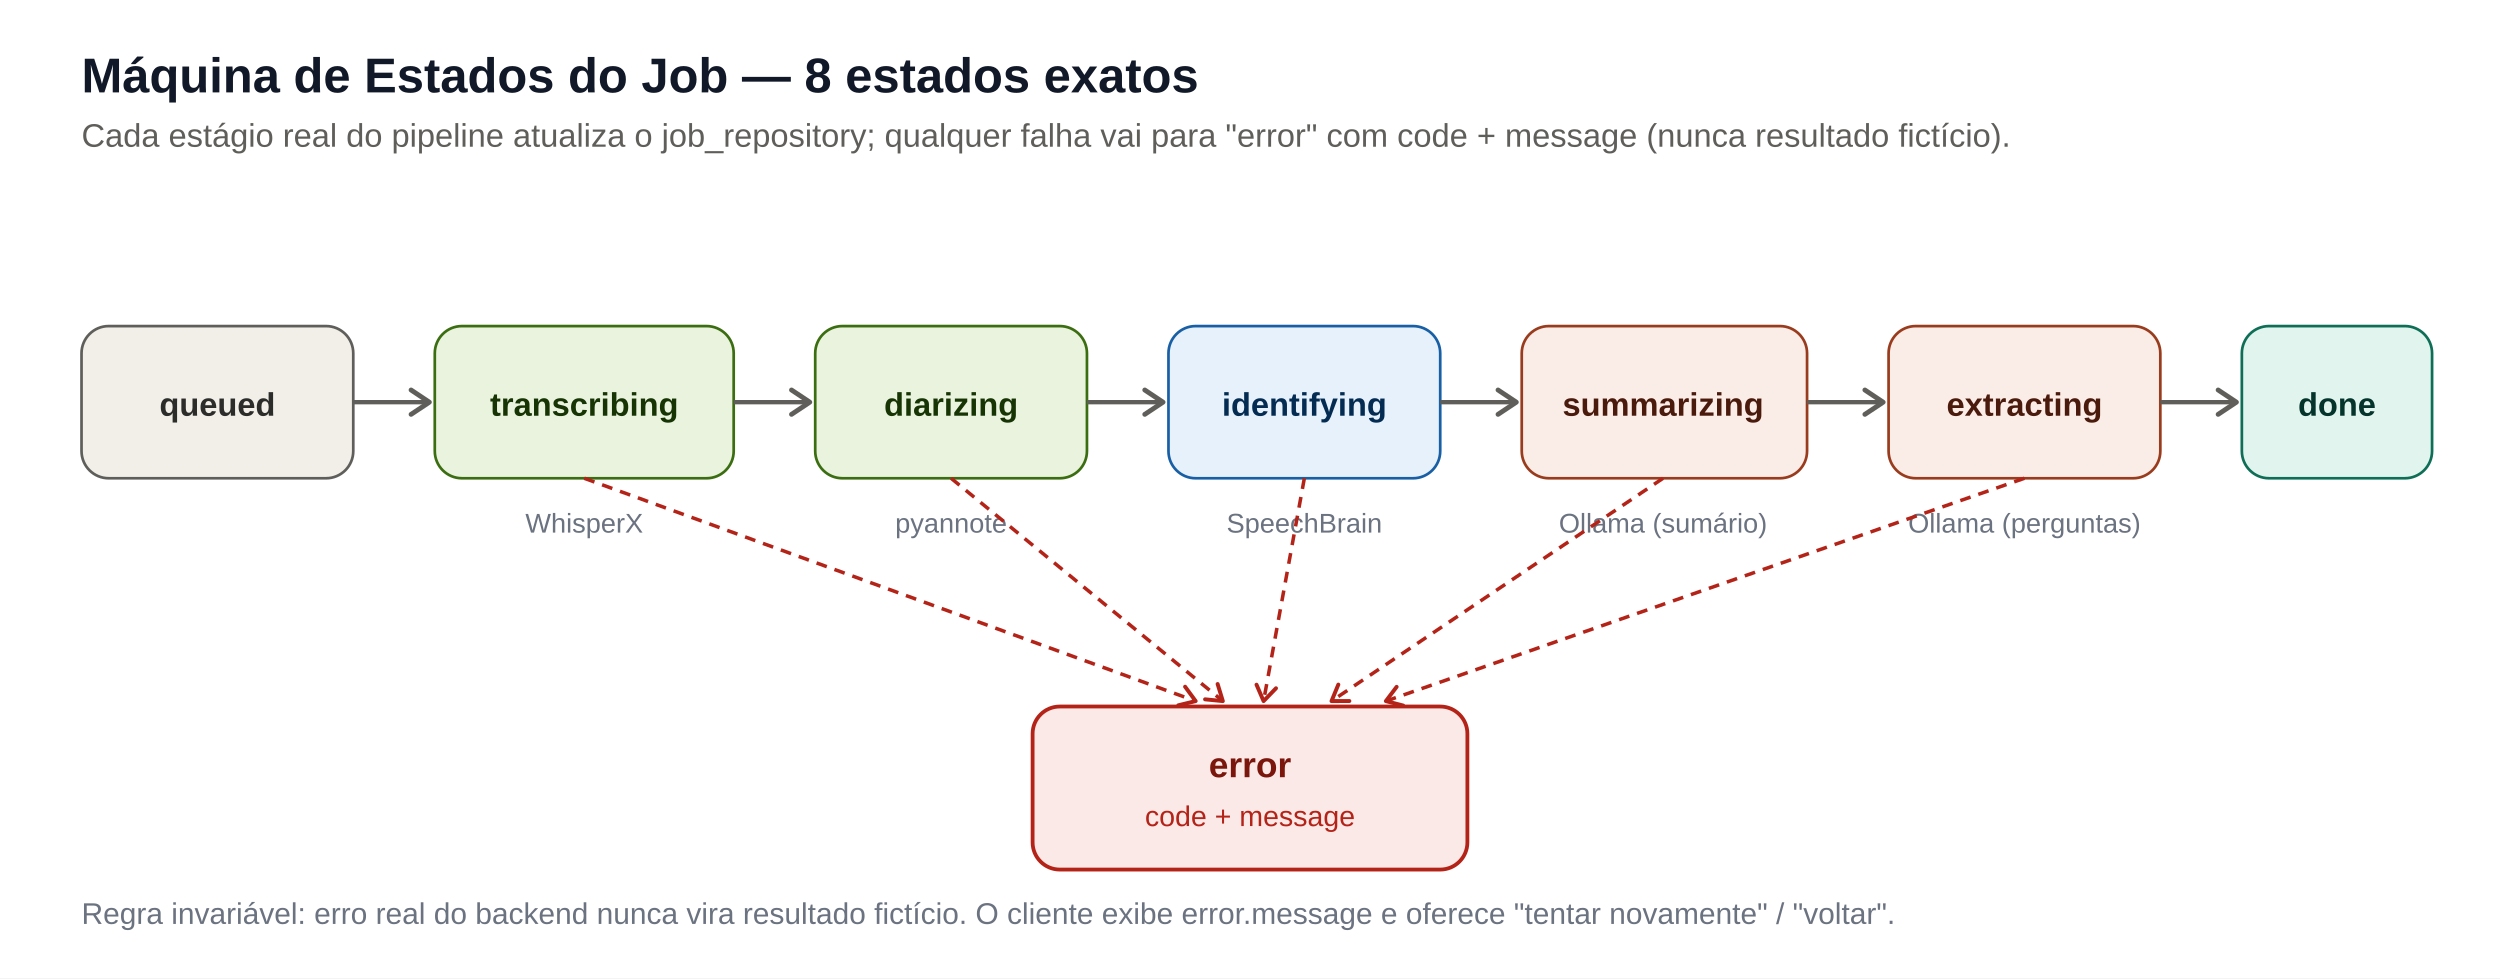
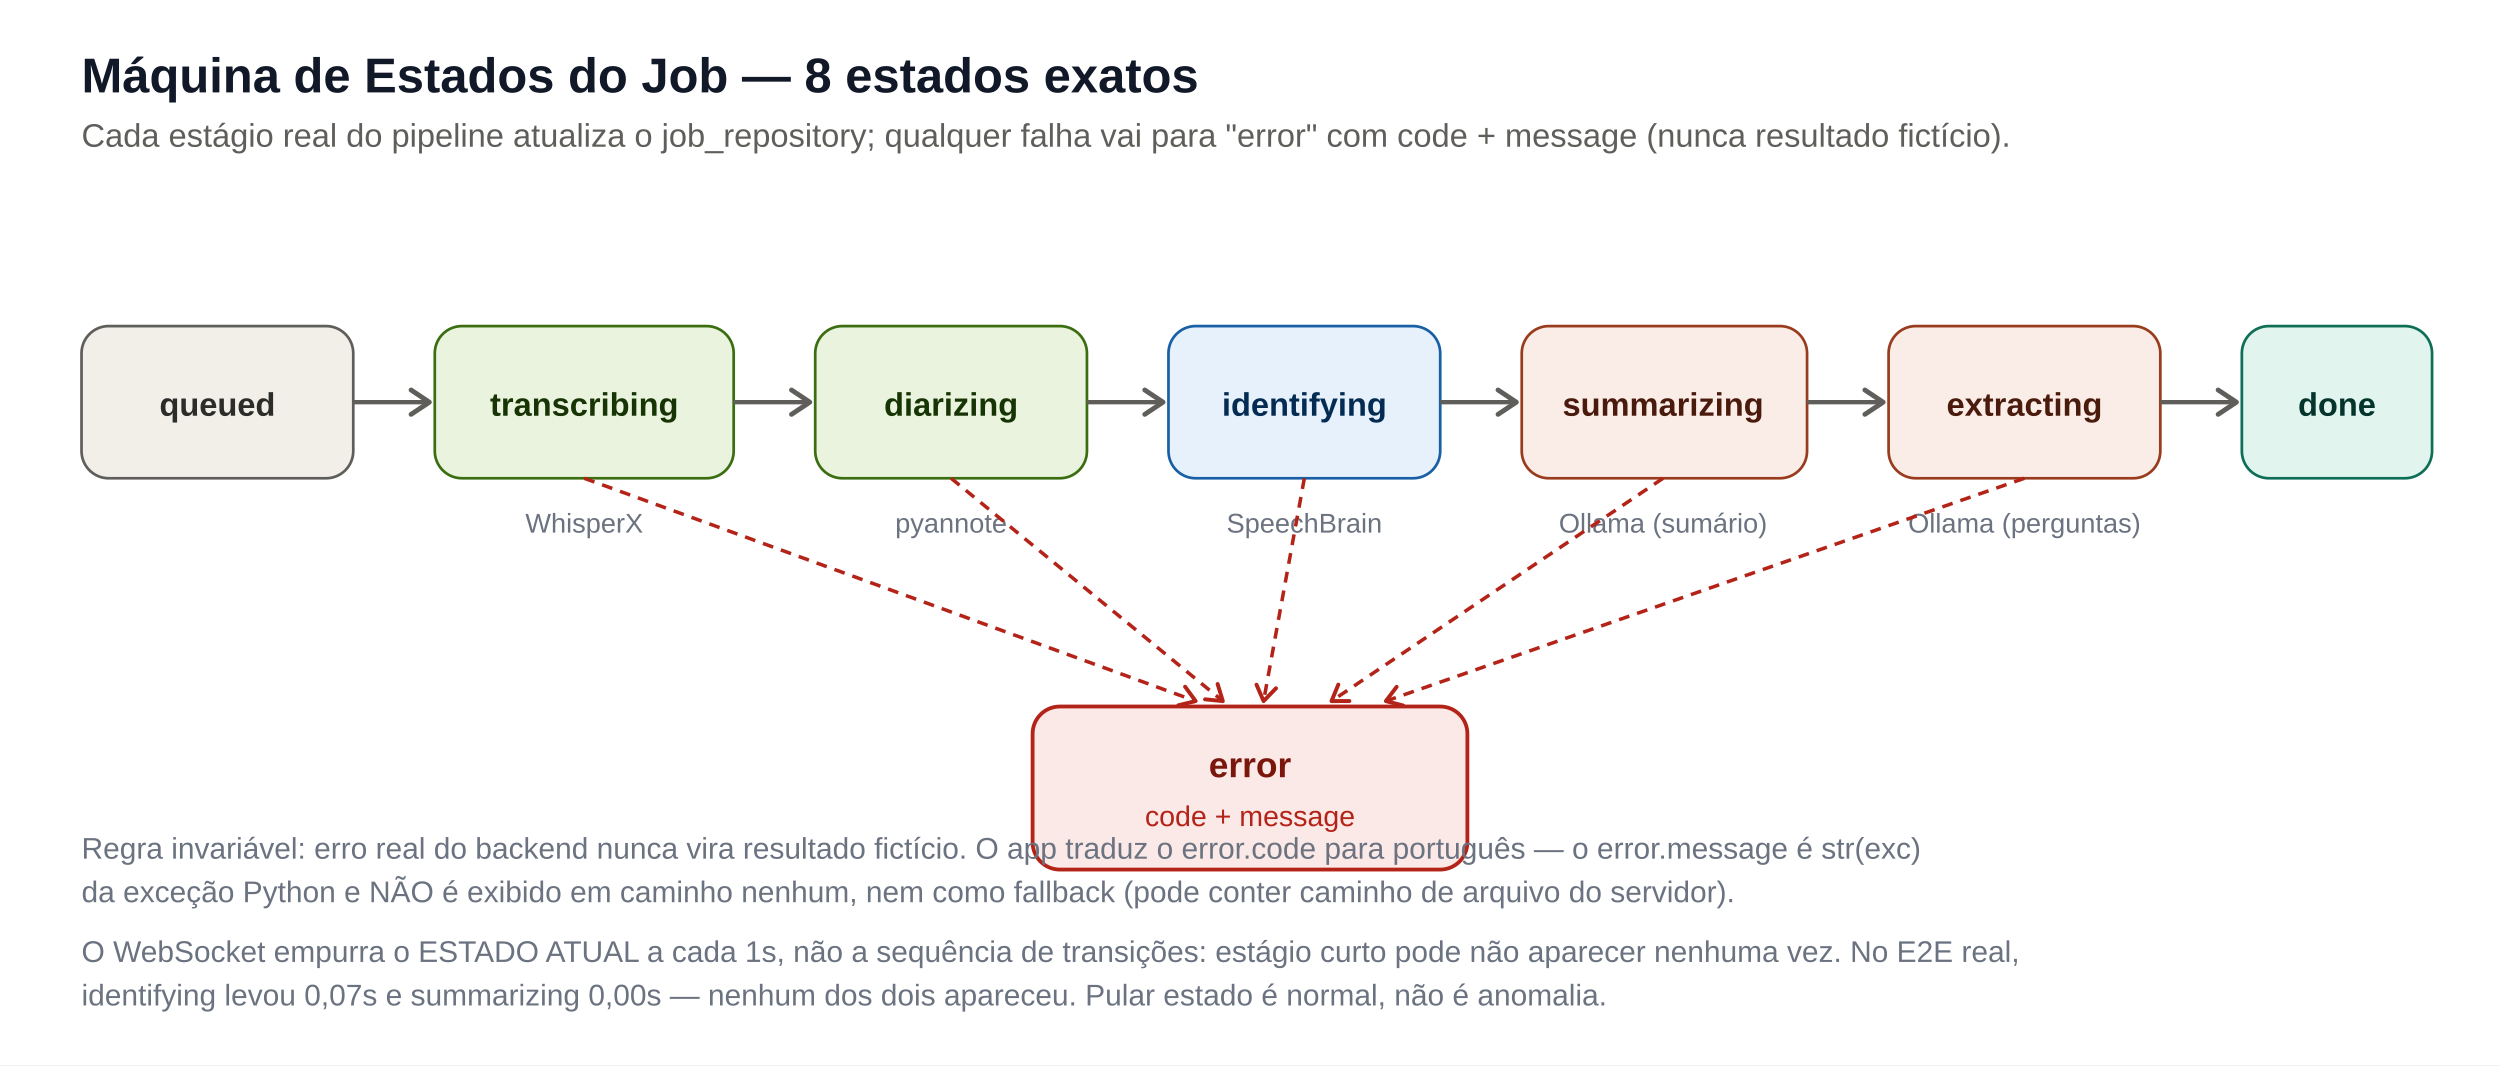
- <svg xmlns="http://www.w3.org/2000/svg" width="920" height="360" viewBox="0 0 920 360" font-family="Arial, Helvetica, sans-serif">
+ <svg xmlns="http://www.w3.org/2000/svg" width="920" height="392" viewBox="0 0 920 392" font-family="Arial, Helvetica, sans-serif">
  <defs>
    <marker id="arrow3" viewBox="0 0 10 10" refX="8" refY="5" markerWidth="7" markerHeight="7" orient="auto-start-reverse">
      <path d="M2 1L8 5L2 9" fill="none" stroke="#5F5E5A" stroke-width="1.6" stroke-linecap="round" stroke-linejoin="round" />
    </marker>
    <marker id="arrowRed" viewBox="0 0 10 10" refX="8" refY="5" markerWidth="7" markerHeight="7" orient="auto-start-reverse">
      <path d="M2 1L8 5L2 9" fill="none" stroke="#B42318" stroke-width="1.6" stroke-linecap="round" stroke-linejoin="round" />
    </marker>
  </defs>
-   <rect width="920" height="360" fill="#FFFFFF" />
+   <rect width="920" height="392" fill="#FFFFFF" />
  <text x="30" y="34" font-size="18" font-weight="bold" fill="#111827">Máquina de Estados do Job — 8 estados exatos</text>
  <text x="30" y="54" font-size="12" fill="#5F5E5A">Cada estágio real do pipeline atualiza o job_repository; qualquer falha vai para "error" com code + message (nunca resultado fictício).</text>
  <g font-size="12" font-weight="bold" text-anchor="middle">
    <rect x="30" y="120" width="100" height="56" rx="10" fill="#F1EFE8" stroke="#5F5E5A" />
    <text x="80" y="153" fill="#2C2C2A">queued</text>
    <rect x="160" y="120" width="110" height="56" rx="10" fill="#EAF3DE" stroke="#3B6D11" />
    <text x="215" y="153" fill="#173404">transcribing</text>
    <rect x="300" y="120" width="100" height="56" rx="10" fill="#EAF3DE" stroke="#3B6D11" />
    <text x="350" y="153" fill="#173404">diarizing</text>
    <rect x="430" y="120" width="100" height="56" rx="10" fill="#E6F1FB" stroke="#185FA5" />
    <text x="480" y="153" fill="#042C53">identifying</text>
    <rect x="560" y="120" width="105" height="56" rx="10" fill="#FAECE7" stroke="#993C1D" />
    <text x="612" y="153" fill="#4A1B0C">summarizing</text>
    <rect x="695" y="120" width="100" height="56" rx="10" fill="#FAECE7" stroke="#993C1D" />
    <text x="745" y="153" fill="#4A1B0C">extracting</text>
    <rect x="825" y="120" width="70" height="56" rx="10" fill="#E1F5EE" stroke="#0F6E56" />
    <text x="860" y="153" fill="#04342C">done</text>
  </g>
  <line x1="130" y1="148" x2="158" y2="148" stroke="#5F5E5A" stroke-width="1.6" marker-end="url(#arrow3)" />
  <line x1="270" y1="148" x2="298" y2="148" stroke="#5F5E5A" stroke-width="1.6" marker-end="url(#arrow3)" />
  <line x1="400" y1="148" x2="428" y2="148" stroke="#5F5E5A" stroke-width="1.6" marker-end="url(#arrow3)" />
  <line x1="530" y1="148" x2="558" y2="148" stroke="#5F5E5A" stroke-width="1.6" marker-end="url(#arrow3)" />
  <line x1="665" y1="148" x2="693" y2="148" stroke="#5F5E5A" stroke-width="1.6" marker-end="url(#arrow3)" />
  <line x1="795" y1="148" x2="823" y2="148" stroke="#5F5E5A" stroke-width="1.6" marker-end="url(#arrow3)" />
  <g font-size="10" text-anchor="middle" fill="#6B7280">
    <text x="215" y="196">WhisperX</text>
    <text x="350" y="196">pyannote</text>
    <text x="480" y="196">SpeechBrain</text>
    <text x="612" y="196">Ollama (sumário)</text>
    <text x="745" y="196">Ollama (perguntas)</text>
  </g>
  <rect x="380" y="260" width="160" height="60" rx="10" fill="#FBE9E7" stroke="#B42318" stroke-width="1.4" />
  <text x="460" y="286" font-size="13" font-weight="bold" text-anchor="middle" fill="#7A160C">error</text>
  <text x="460" y="304" font-size="10.5" text-anchor="middle" fill="#B42318">code + message</text>
  <line x1="215" y1="176" x2="440" y2="258" stroke="#B42318" stroke-width="1.3" stroke-dasharray="4,3" marker-end="url(#arrowRed)" />
  <line x1="350" y1="176" x2="450" y2="258" stroke="#B42318" stroke-width="1.3" stroke-dasharray="4,3" marker-end="url(#arrowRed)" />
  <line x1="480" y1="176" x2="465" y2="258" stroke="#B42318" stroke-width="1.3" stroke-dasharray="4,3" marker-end="url(#arrowRed)" />
  <line x1="612" y1="176" x2="490" y2="258" stroke="#B42318" stroke-width="1.3" stroke-dasharray="4,3" marker-end="url(#arrowRed)" />
  <line x1="745" y1="176" x2="510" y2="258" stroke="#B42318" stroke-width="1.3" stroke-dasharray="4,3" marker-end="url(#arrowRed)" />
-   <text x="30" y="340" font-size="11" fill="#6B7280">Regra invariável: erro real do backend nunca vira resultado fictício. O cliente exibe error.message e oferece "tentar novamente" / "voltar".</text>
+   <text x="30" y="316" font-size="11" fill="#6B7280">Regra invariável: erro real do backend nunca vira resultado fictício. O app traduz o error.code para português — o error.message é str(exc)</text>
+   <text x="30" y="332" font-size="11" fill="#6B7280">da exceção Python e NÃO é exibido em caminho nenhum, nem como fallback (pode conter caminho de arquivo do servidor).</text>
+   <text x="30" y="354" font-size="11" fill="#6B7280">O WebSocket empurra o ESTADO ATUAL a cada 1s, não a sequência de transições: estágio curto pode não aparecer nenhuma vez. No E2E real,</text>
+   <text x="30" y="370" font-size="11" fill="#6B7280">identifying levou 0,07s e summarizing 0,00s — nenhum dos dois apareceu. Pular estado é normal, não é anomalia.</text>
</svg>
